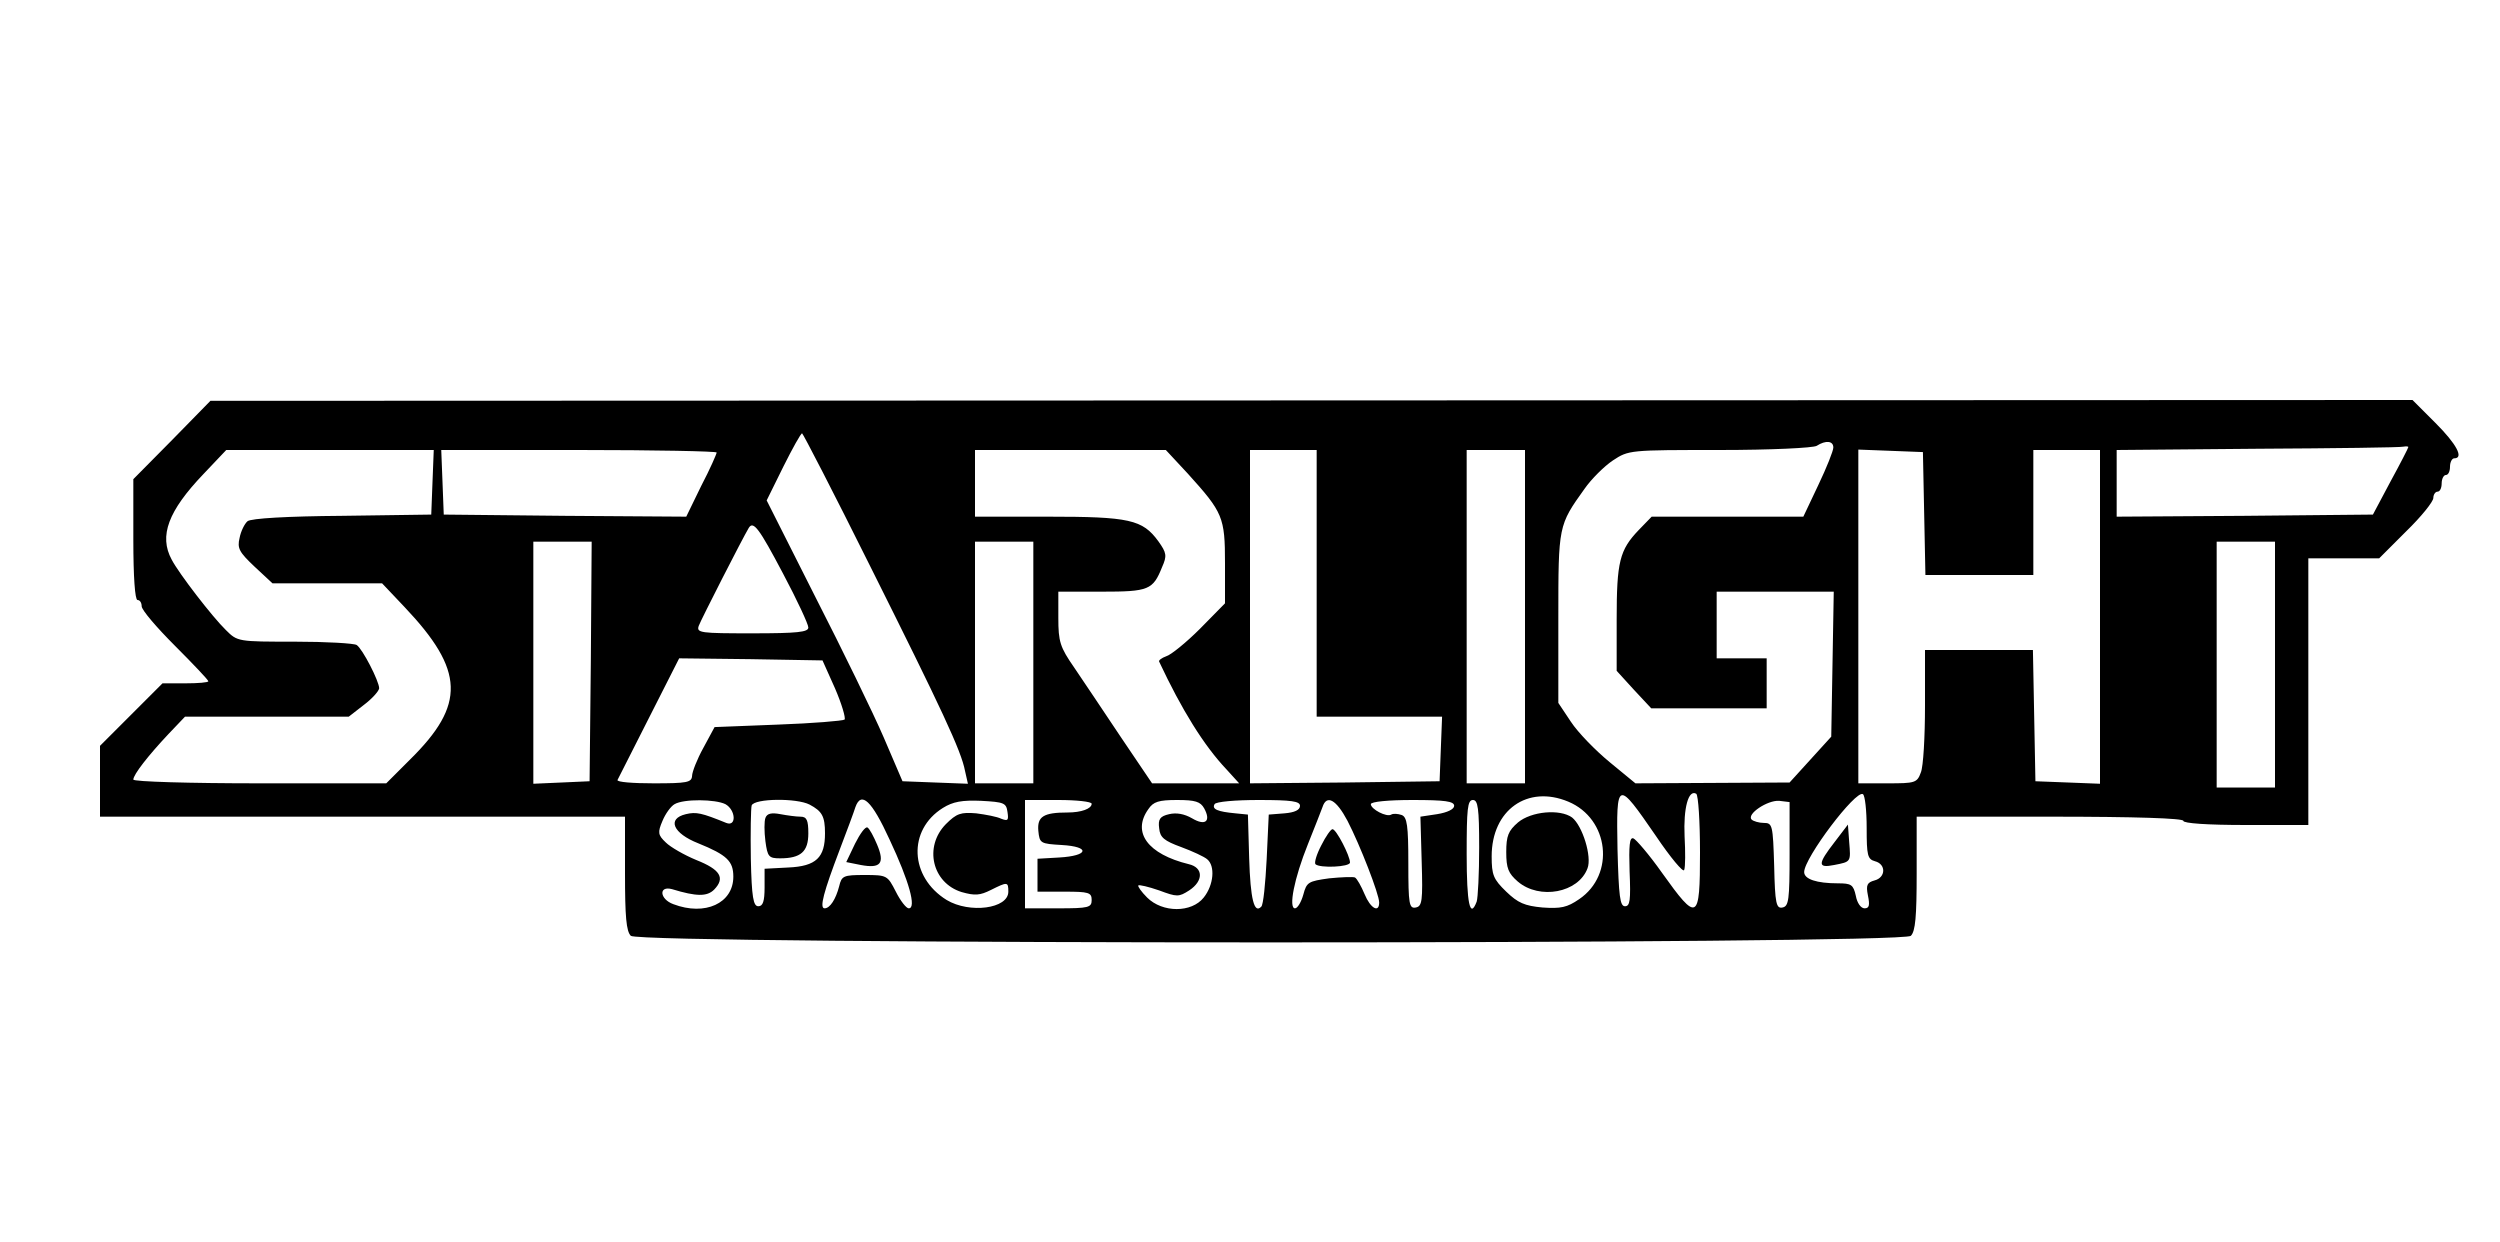
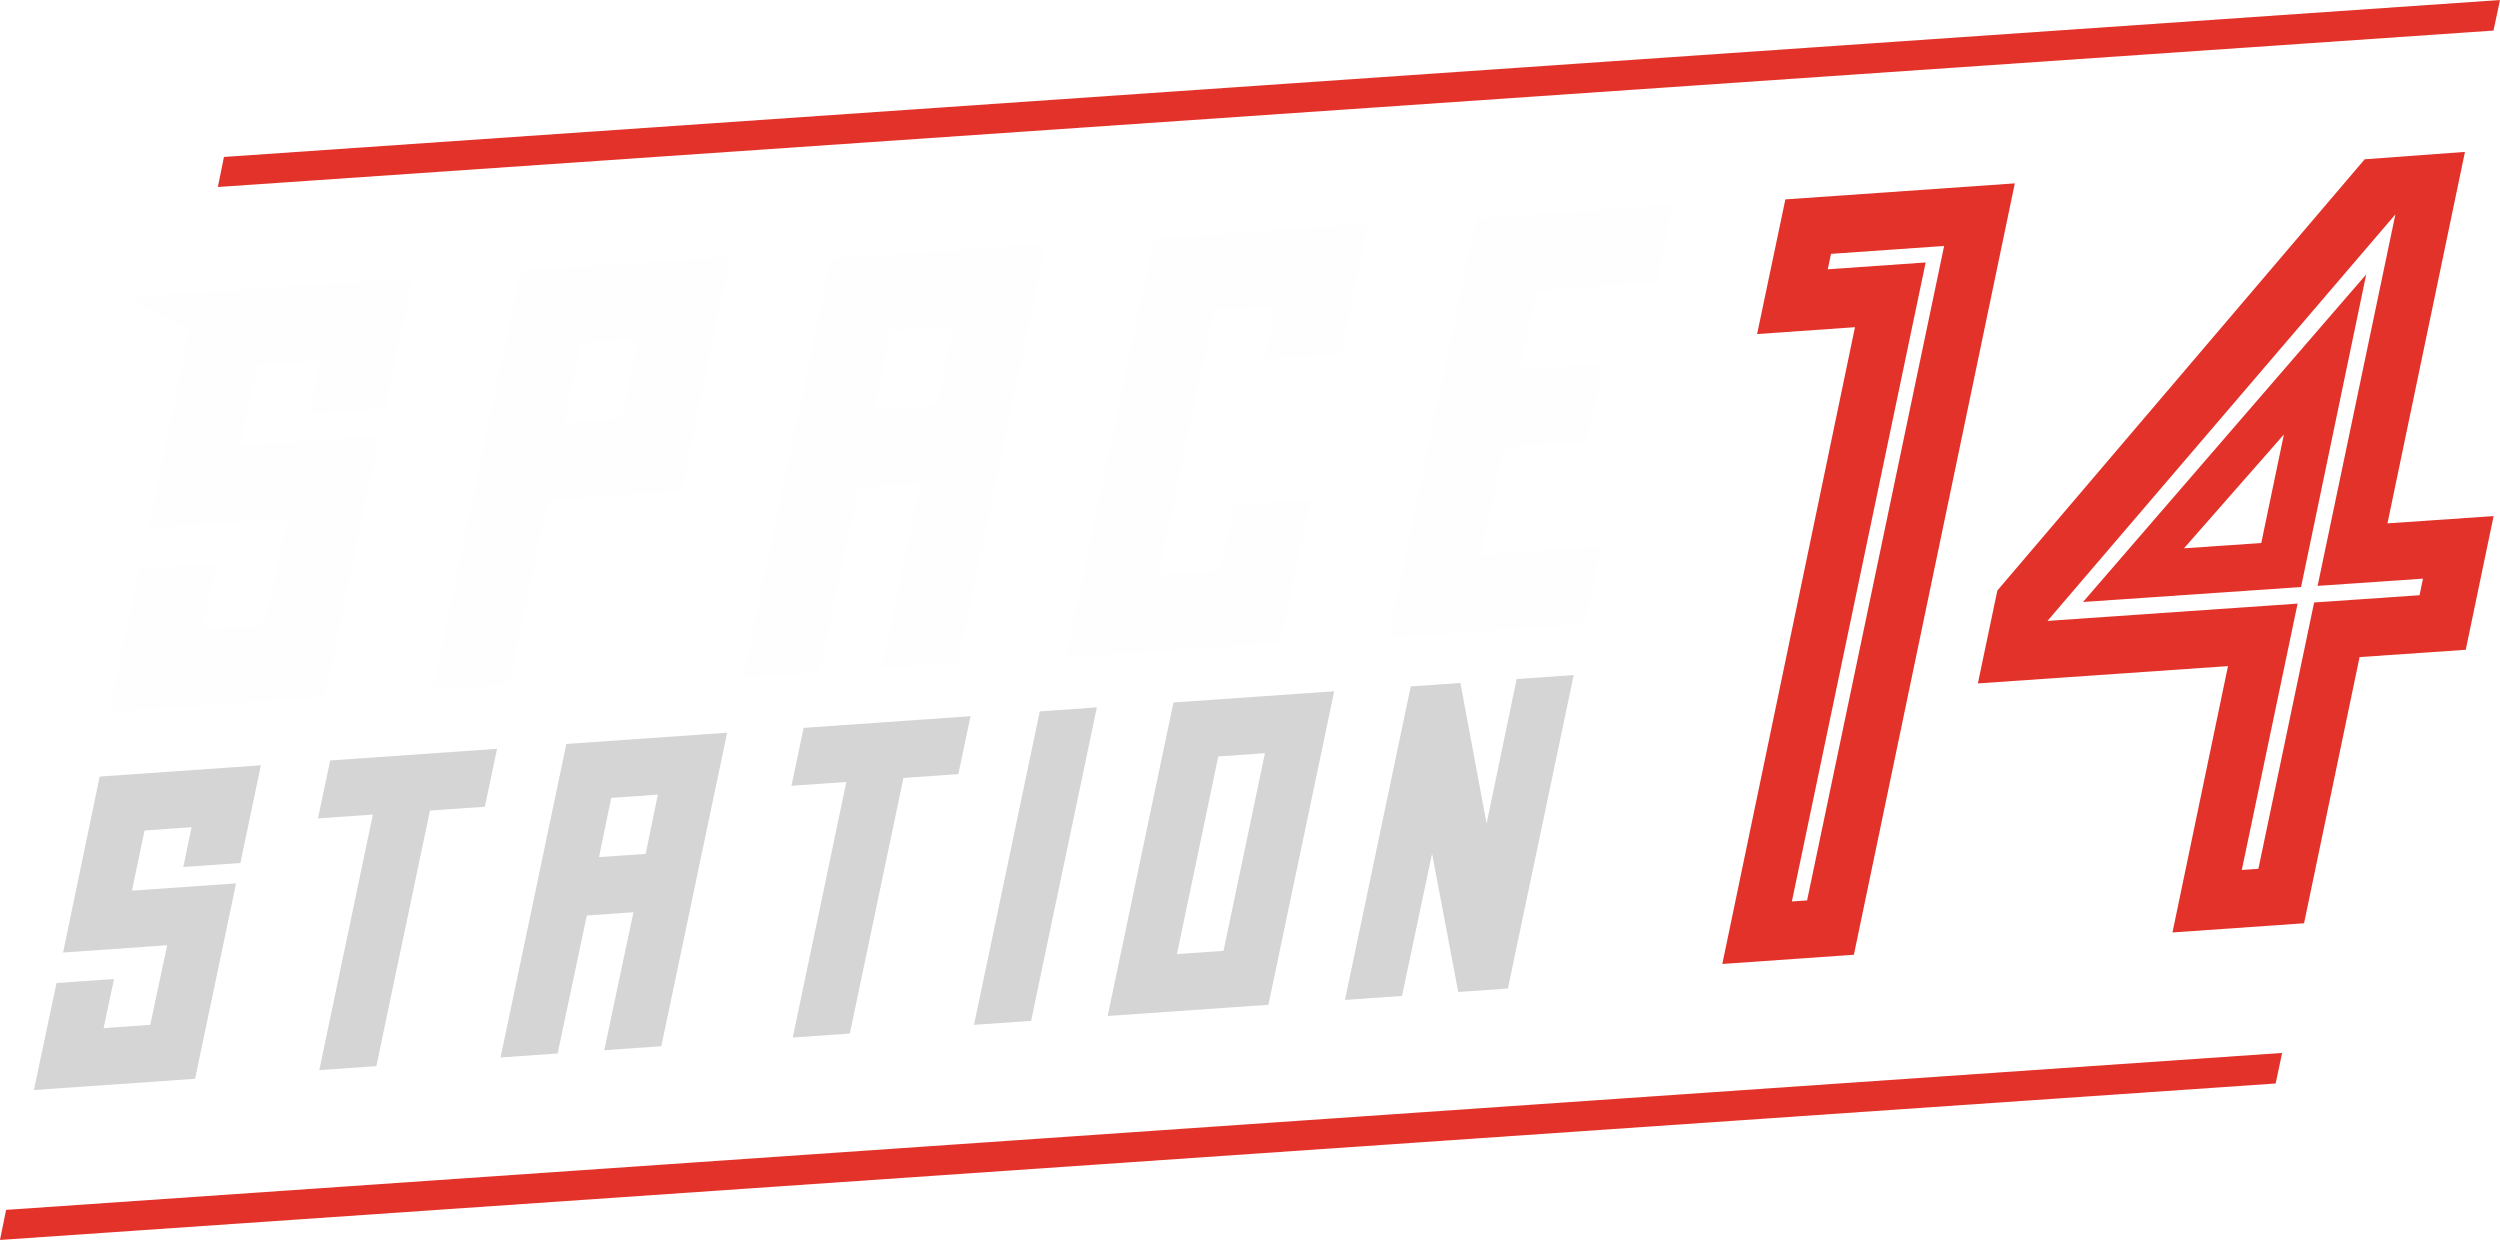
- <svg xmlns="http://www.w3.org/2000/svg" version="1.0" width="600pt" height="298pt" viewBox="0 0 600 298" preserveAspectRatio="xMidYMid meet">
-   <g transform="translate(0,298) scale(0.1,-0.1)" fill="#000000" stroke="none">
-     <path d="M413 1924 l-93 -94 0 -145 c0 -90 4 -145 10 -145 6 0 10 -7 10 -15 0 -9 36 -51 80 -95 44 -44 80 -82 80 -85 0 -3 -25 -5 -55 -5 l-55 0 -75 -75 -75 -75 0 -85 0 -85 630 0 630 0 0 -136 c0 -104 3 -139 14 -150 22 -21 3050 -21 3072 0 11 11 14 46 14 150 l0 136 320 0 c207 0 320 -4 320 -10 0 -6 57 -10 150 -10 l150 0 0 320 0 320 85 0 85 0 65 65 c36 35 65 71 65 80 0 8 5 15 10 15 6 0 10 9 10 20 0 11 5 20 10 20 6 0 10 9 10 20 0 11 5 20 10 20 24 0 6 34 -45 85 l-55 55 -2642 -1 -2643 -1 -92 -94z m1675 -302 c172 -344 219 -444 228 -492 l7 -31 -79 3 -78 3 -45 105 c-25 58 -99 210 -164 337 l-117 232 40 81 c22 44 42 80 45 80 2 0 76 -143 163 -318z m2312 284 c0 -8 -16 -48 -36 -90 l-36 -76 -182 0 -182 0 -31 -32 c-46 -48 -53 -76 -53 -214 l0 -124 41 -45 42 -45 138 0 139 0 0 60 0 60 -60 0 -60 0 0 80 0 80 141 0 140 0 -3 -174 -3 -174 -50 -55 -50 -55 -185 -1 -185 -1 -62 51 c-34 28 -76 71 -93 97 l-30 45 0 204 c0 222 0 222 63 310 16 23 47 54 68 68 38 25 40 25 256 25 124 0 225 5 233 10 22 14 40 12 40 -4z m1380 1 c0 -2 -19 -39 -43 -83 l-42 -79 -308 -3 -307 -2 0 80 0 80 338 3 c185 1 343 3 350 5 6 1 12 1 12 -1z m-4742 -84 l-3 -78 -214 -3 c-131 -1 -219 -6 -227 -13 -7 -6 -16 -24 -19 -40 -6 -25 -1 -34 36 -69 l43 -40 131 0 132 0 54 -57 c144 -152 147 -234 13 -366 l-57 -57 -304 0 c-167 0 -303 4 -303 9 0 12 36 58 84 109 l40 42 196 0 197 0 36 28 c20 15 36 33 37 40 0 17 -40 95 -54 104 -6 4 -73 8 -149 8 -136 0 -137 0 -165 28 -32 31 -113 136 -130 169 -31 57 -8 117 76 205 l55 58 249 0 249 0 -3 -77z m682 71 c0 -3 -16 -40 -37 -80 l-36 -74 -291 2 -291 3 -3 78 -3 77 331 0 c181 0 330 -3 330 -6z m1131 -51 c84 -93 89 -104 89 -215 l0 -96 -60 -61 c-33 -33 -70 -63 -81 -66 -11 -4 -19 -10 -17 -13 54 -115 107 -201 162 -259 l30 -33 -105 0 -104 0 -75 111 c-41 62 -92 137 -112 167 -34 49 -38 62 -38 119 l0 63 104 0 c113 0 123 4 145 59 12 27 11 34 -9 62 -38 52 -69 59 -265 59 l-175 0 0 80 0 80 229 0 229 0 53 -57z m309 -263 l0 -320 150 0 151 0 -3 -77 -3 -78 -227 -3 -228 -2 0 400 0 400 80 0 80 0 0 -320z m500 -80 l0 -400 -70 0 -70 0 0 400 0 400 70 0 70 0 0 -400z m958 248 l3 -148 129 0 130 0 0 150 0 150 80 0 80 0 0 -400 0 -401 -77 3 -78 3 -3 158 -3 157 -129 0 -130 0 0 -134 c0 -74 -4 -146 -10 -160 -9 -25 -14 -26 -80 -26 l-70 0 0 400 0 401 78 -3 77 -3 3 -147z m-2739 -144 c34 -64 61 -122 61 -130 0 -11 -25 -14 -135 -14 -124 0 -134 1 -128 18 5 14 105 210 120 235 11 18 25 -1 82 -109z m-461 -211 l-3 -288 -67 -3 -68 -3 0 291 0 290 70 0 70 0 -2 -287z m1062 -3 l0 -290 -70 0 -70 0 0 290 0 290 70 0 70 0 0 -290z m2980 -5 l0 -295 -70 0 -70 0 0 295 0 295 70 0 70 0 0 -295z m-3456 -57 c16 -37 26 -71 23 -75 -4 -3 -76 -9 -159 -12 l-153 -6 -27 -50 c-15 -27 -27 -58 -27 -67 -1 -16 -12 -18 -92 -18 -50 0 -89 3 -87 8 2 4 36 71 76 150 l72 142 172 -2 172 -3 30 -67z m1970 -354 c35 -52 66 -89 68 -82 3 7 3 44 1 81 -3 67 9 113 28 102 5 -4 9 -67 9 -141 0 -165 -6 -168 -91 -49 -31 44 -63 81 -69 83 -9 3 -11 -17 -9 -79 3 -70 1 -84 -11 -84 -12 0 -15 23 -18 137 -3 167 -1 167 92 32z m506 19 c0 -66 2 -75 20 -80 27 -7 26 -39 -1 -46 -18 -5 -21 -11 -16 -36 5 -24 3 -31 -8 -31 -9 0 -18 13 -21 30 -6 27 -11 30 -43 30 -51 0 -81 10 -81 27 0 34 124 198 141 187 5 -3 9 -39 9 -81z m-716 63 c98 -41 113 -175 26 -234 -29 -20 -44 -23 -88 -20 -43 4 -59 11 -87 38 -31 30 -35 40 -35 85 0 111 86 172 184 131z m-2023 -6 c25 -14 27 -55 2 -45 -59 24 -72 27 -97 21 -46 -11 -31 -46 30 -70 69 -28 84 -43 84 -80 0 -64 -68 -95 -144 -66 -33 12 -36 45 -3 36 59 -18 84 -18 101 -1 27 28 15 48 -43 71 -29 12 -62 31 -73 42 -19 18 -20 24 -8 52 7 17 20 35 29 40 22 13 98 12 122 0z m202 -1 c30 -16 37 -28 37 -69 0 -58 -21 -79 -88 -82 l-57 -3 0 -45 c0 -33 -4 -45 -15 -45 -12 0 -16 21 -18 114 -1 63 0 121 2 128 7 17 108 18 139 2z m192 -84 c47 -100 65 -165 46 -165 -6 0 -20 18 -31 40 -20 39 -21 40 -75 40 -51 0 -55 -2 -61 -27 -8 -31 -22 -53 -35 -53 -13 0 -2 40 36 140 18 47 35 93 38 103 14 39 39 16 82 -78z m283 66 c3 -20 1 -22 -15 -16 -10 5 -37 10 -60 13 -37 3 -47 0 -73 -26 -53 -54 -33 -141 38 -163 32 -9 44 -8 70 5 40 20 42 20 42 -4 0 -41 -93 -53 -148 -20 -89 55 -94 168 -9 221 24 15 46 19 92 17 55 -3 60 -5 63 -27z m202 20 c0 -12 -25 -21 -58 -21 -58 0 -73 -10 -70 -44 3 -30 5 -31 56 -34 70 -4 65 -26 -6 -30 l-52 -3 0 -40 0 -39 65 0 c58 0 65 -2 65 -20 0 -18 -7 -20 -80 -20 l-80 0 0 130 0 130 80 0 c44 0 80 -4 80 -9z m270 -11 c17 -31 3 -43 -29 -24 -19 11 -38 14 -55 10 -22 -5 -27 -12 -24 -34 2 -22 12 -30 53 -45 27 -10 55 -23 62 -29 20 -16 16 -62 -8 -92 -29 -37 -99 -37 -136 0 -14 14 -23 27 -21 29 2 2 24 -3 50 -12 43 -16 47 -16 72 0 35 23 34 55 -1 63 -98 24 -137 76 -97 132 12 18 25 22 69 22 44 0 56 -4 65 -20z m230 6 c0 -10 -13 -16 -37 -18 l-38 -3 -5 -107 c-3 -58 -8 -110 -13 -114 -17 -18 -26 18 -29 116 l-3 105 -30 3 c-43 4 -57 10 -50 22 3 6 50 10 106 10 79 0 99 -3 99 -14z m114 -36 c30 -58 76 -176 76 -196 0 -26 -21 -14 -35 20 -8 19 -18 37 -23 40 -4 2 -32 1 -62 -2 -50 -7 -54 -9 -62 -39 -5 -18 -14 -33 -20 -33 -16 0 -2 72 31 154 16 39 31 79 35 89 10 31 33 18 60 -33z m256 36 c0 -8 -16 -16 -41 -20 l-40 -6 3 -107 c3 -96 1 -108 -14 -111 -16 -3 -18 7 -18 106 0 91 -3 111 -16 116 -9 3 -20 4 -25 1 -11 -7 -49 13 -49 25 0 6 42 10 100 10 78 0 100 -3 100 -14z m60 -100 c0 -63 -3 -121 -6 -130 -16 -42 -24 -5 -24 114 0 109 2 130 15 130 12 0 15 -19 15 -114z m745 -16 c0 -110 -2 -125 -17 -128 -15 -3 -18 9 -20 100 -3 98 -4 103 -25 103 -11 0 -25 4 -29 8 -13 13 38 47 66 45 l25 -3 0 -125z" />
-     <path d="M4403 959 c-41 -53 -41 -63 -1 -55 41 8 40 7 36 56 l-3 41 -32 -42z" />
-     <path d="M3643 1006 c-23 -20 -28 -32 -28 -71 0 -39 5 -51 28 -71 52 -44 145 -27 167 32 11 28 -12 102 -37 122 -29 21 -98 15 -130 -12z" />
-     <path d="M1837 1017 c-3 -8 -3 -33 0 -56 5 -37 8 -41 35 -41 50 0 68 16 68 60 0 32 -4 40 -19 40 -10 0 -32 3 -48 6 -21 4 -32 2 -36 -9z" />
-     <path d="M2052 955 l-21 -44 35 -7 c48 -9 58 4 39 49 -8 19 -18 38 -23 41 -5 3 -18 -15 -30 -39z" />
-     <path d="M3171 951 c-11 -21 -17 -41 -14 -45 10 -10 83 -7 83 4 0 16 -33 80 -42 80 -4 0 -16 -17 -27 -39z" />
+ <svg xmlns="http://www.w3.org/2000/svg" width="113.674mm" height="56.38mm" viewBox="0 0 113.674 56.38" version="1.1" id="svg3223">
+   <defs id="defs3217" />
+   <g id="layer1" transform="translate(-56.55604,-109.3041)">
+     <g transform="translate(-3.779915,-23.48222)" id="g2559">
+       <path id="path148" style="fill:#e23229;fill-opacity:1;fill-rule:nonzero;stroke:none;stroke-width:0.348" d="m 143.444,145.031 0.148,-0.702 5.143,-0.36 -6.231,29.758 -0.692,0.048 6.083,-29.055 z m 1.187,31.167 7.318,-35.074 -10.433,0.729 -1.285,6.122 4.45,-0.311 -6.032,28.953 z" />
+       <path id="path152" style="fill:#e23229;fill-opacity:1;fill-rule:nonzero;stroke:none;stroke-width:0.348" d="m 169.254,142.534 -3.537,16.892 4.791,-0.329 -0.157,0.754 -4.792,0.329 -2.535,12.111 -0.754,0.052 2.537,-12.111 -11.373,0.787 z m -18.985,21.327 11.373,-0.787 -2.525,12.111 5.983,-0.418 2.525,-12.104 4.827,-0.331 1.267,-6.079 -4.826,0.331 3.524,-16.891 -4.56,0.336 -16.702,19.608 z" />
+       <path id="path156" style="fill:#fefefe;fill-opacity:1;fill-rule:nonzero;stroke:none;stroke-width:0.348" d="m 88.592,151.832 -2.595,0.181 0.742,-3.627 2.595,-0.182 z m -4.582,-6.724 -3.999,19.056 3.469,-0.242 1.774,-8.388 6.064,-0.423 2.225,-10.67 z" />
+       <path id="path160" style="fill:#fefefe;fill-opacity:1;fill-rule:nonzero;stroke:none;stroke-width:0.348" d="m 100.85,147.822 2.834,-0.198 -0.742,3.6 -2.834,0.198 z m -6.727,15.777 3.469,-0.242 1.774,-8.387 2.834,-0.198 -1.775,8.387 3.469,-0.243 3.999,-19.056 -9.772,0.683 z" />
+       <path id="path164" style="fill:#fefefe;fill-opacity:1;fill-rule:nonzero;stroke:none;stroke-width:0.348" d="m 108.805,162.688 9.746,-0.681 1.377,-6.505 -3.469,0.243 -0.635,2.983 -2.807,0.197 2.515,-12.014 2.807,-0.198 -0.502,2.42 3.469,-0.243 1.245,-5.94 -9.746,0.681 z" />
+       <path id="path168" style="fill:#fefefe;fill-opacity:1;fill-rule:nonzero;stroke:none;stroke-width:0.348" d="m 135.668,145.618 0.741,-3.521 -8.951,0.626 -3.998,19.056 8.951,-0.626 0.741,-3.521 -5.482,0.383 1.033,-4.892 3.787,-0.265 0.742,-3.521 -3.787,0.265 0.741,-3.601 z" />
+       <path id="path172" style="fill:#d5d5d5;fill-opacity:1;fill-rule:nonzero;stroke:none;stroke-width:0.348" d="m 71.07,172.953 -4.735,0.331 0.574,-2.735 2.139,-0.15 -0.376,1.809 2.595,-0.181 0.931,-4.443 -7.33,0.512 -1.664,8.001 4.735,-0.331 -0.773,3.62 -2.12,0.148 0.476,-2.232 -2.615,0.182 -1.03,4.866 7.33,-0.512 z" />
+       <path id="path176" style="fill:#d5d5d5;fill-opacity:1;fill-rule:nonzero;stroke:none;stroke-width:0.348" d="m 74.795,169.998 2.496,-0.174 -2.437,11.621 2.595,-0.182 2.437,-11.621 2.496,-0.174 0.555,-2.634 -7.588,0.531 z" />
+       <path id="path180" style="fill:#d5d5d5;fill-opacity:1;fill-rule:nonzero;stroke:none;stroke-width:0.348" d="m 87.573,171.759 0.555,-2.693 2.12,-0.148 -0.555,2.694 z m 2.833,8.598 2.992,-14.255 -7.31,0.512 -2.992,14.255 2.595,-0.182 1.327,-6.274 2.12,-0.148 -1.327,6.274 z" />
+       <path id="path184" style="fill:#d5d5d5;fill-opacity:1;fill-rule:nonzero;stroke:none;stroke-width:0.348" d="m 98.978,179.781 2.437,-11.621 2.496,-0.175 0.555,-2.634 -7.588,0.531 -0.555,2.634 2.496,-0.174 -2.437,11.621 z" />
+       <path id="path188" style="fill:#d5d5d5;fill-opacity:1;fill-rule:nonzero;stroke:none;stroke-width:0.348" d="m 104.624,179.386 2.595,-0.181 2.991,-14.255 -2.595,0.182 z" />
+       <path id="path192" style="fill:#d5d5d5;fill-opacity:1;fill-rule:nonzero;stroke:none;stroke-width:0.348" d="m 115.732,167.181 2.12,-0.148 -1.882,8.987 -2.119,0.148 z m -5.032,11.802 7.31,-0.51 2.992,-14.255 -7.31,0.51 z" />
+       <path id="path196" style="fill:#d5d5d5;fill-opacity:1;fill-rule:nonzero;stroke:none;stroke-width:0.348" d="m 124.085,178.071 1.367,-6.475 1.189,6.296 2.259,-0.158 2.992,-14.255 -2.595,0.182 -1.367,6.574 -1.189,-6.395 -2.259,0.158 -2.991,14.255 z" />
+       <path id="path200" style="fill:#fefefe;fill-opacity:1;fill-rule:nonzero;stroke:none;stroke-width:0.348" d="m 66.678,158.658 -1.377,6.505 9.798,-0.685 2.489,-11.88 -6.329,0.442 0.768,-3.655 2.86,-0.2 -0.503,2.419 3.469,-0.243 1.245,-5.94 -4.328,0.303 -8.729,0.57 2.91,1.489 -1.876,9.019 6.329,-0.442 -1.032,4.84 -2.834,0.197 0.635,-2.984 z" />
+       <path id="path204" style="fill:#e23229;fill-opacity:1;fill-rule:nonzero;stroke:none;stroke-width:0.348" d="m 70.519,139.923 -0.277,1.366 103.473,-7.113 0.294,-1.389 z" />
+       <path id="path208" style="fill:#e23229;fill-opacity:1;fill-rule:nonzero;stroke:none;stroke-width:0.348" d="m 60.336,189.166 103.473,-7.114 0.294,-1.389 -103.49,7.136 z" />
+       <path id="path1772" d="m 167.927,145.263 -12.877,14.895 9.914,-0.68 z m -3.743,7.278 -1.029,4.936 -3.515,0.241 z" style="fill:#e23229;fill-opacity:1;stroke:none;stroke-width:0.263px;stroke-linecap:butt;stroke-linejoin:miter;stroke-opacity:1" />
+     </g>
  </g>
</svg>
